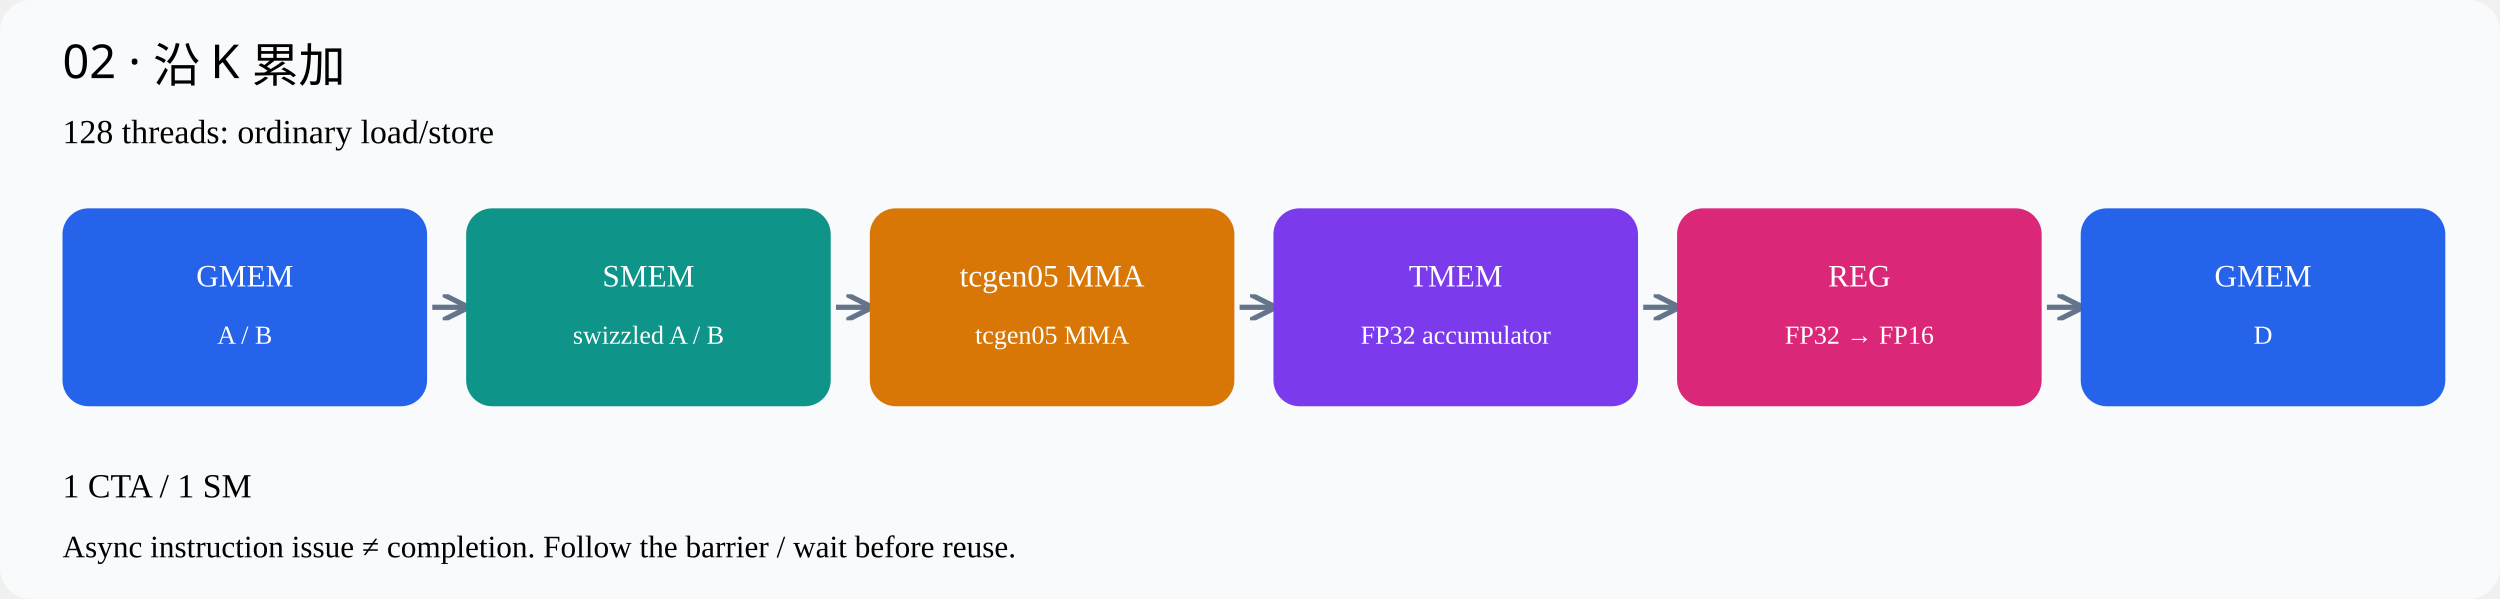
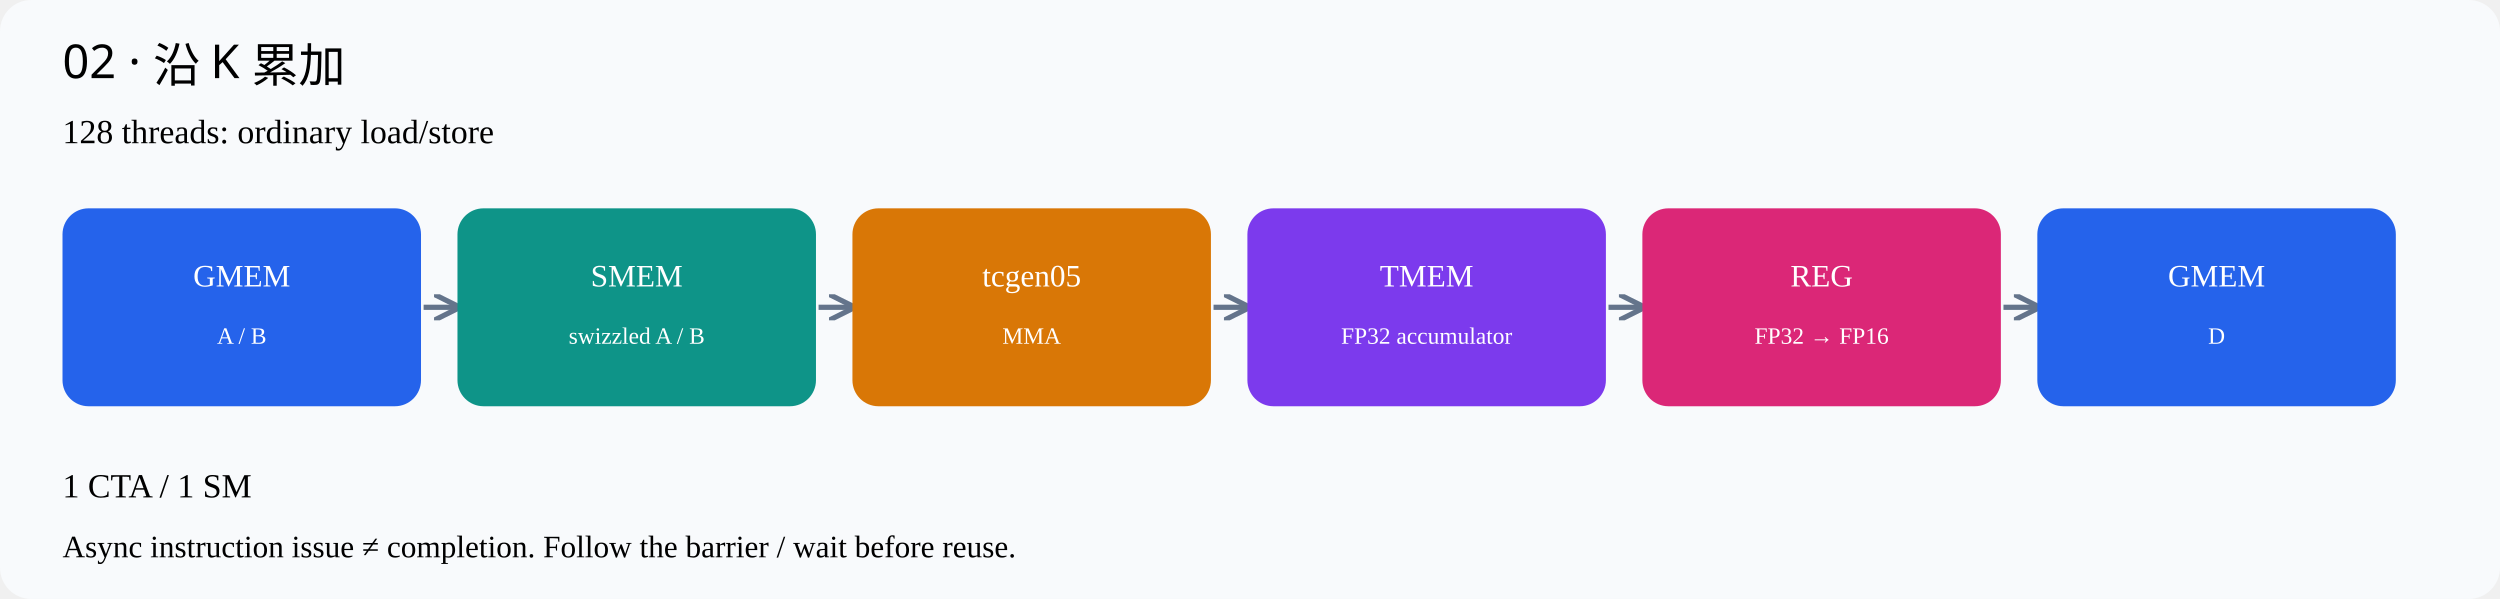
<svg xmlns="http://www.w3.org/2000/svg" viewBox="0 0 960 230" role="img" aria-label="02 · 沿 K 累加 数据路径">
  <defs>
    <marker id="arr" markerWidth="5" markerHeight="5" refX="4" refY="2.5" orient="auto">
      <path d="M0 0L5 2.5L0 5" fill="none" stroke="#64748b" />
    </marker>
  </defs>
  <rect width="960" height="230" fill="#f8fafc" rx="12" />
  <text x="24" y="30" font-size="18" font-family="sans-serif">02 · 沿 K 累加</text>
  <text x="24" y="55" font-size="13">128 threads: ordinary load/store</text>
  <g id="node-0" data-tag="gmem">
-     <rect x="24" y="80" width="140" height="76" rx="10" fill="#2563eb" />
-     <text x="94" y="110" fill="white" text-anchor="middle" font-size="12">GMEM</text>
-     <text x="94" y="132" fill="white" text-anchor="middle" font-size="10"> A / B</text>
+     <rect x="24.0" y="80" width="137.667" height="76" rx="10" fill="#2563eb" />
+     <text x="92.833" y="110" fill="white" text-anchor="middle" font-size="12">GMEM</text>
+     <text x="92.833" y="132" fill="white" text-anchor="middle" font-size="9"> A / B</text>
  </g>
-   <path d="M166 118h12" stroke="#64748b" stroke-width="2" marker-end="url(#arr)" />
+   <path d="M162.667 118h12" stroke="#64748b" stroke-width="2" marker-end="url(#arr)" />
  <g id="node-1" data-tag="smem">
-     <rect x="179" y="80" width="140" height="76" rx="10" fill="#0e9488" />
-     <text x="249" y="110" fill="white" text-anchor="middle" font-size="12">SMEM</text>
-     <text x="249" y="132" fill="white" text-anchor="middle" font-size="10"> swizzled A / B</text>
+     <rect x="175.667" y="80" width="137.667" height="76" rx="10" fill="#0e9488" />
+     <text x="244.5" y="110" fill="white" text-anchor="middle" font-size="12">SMEM</text>
+     <text x="244.5" y="132" fill="white" text-anchor="middle" font-size="9"> swizzled A / B</text>
  </g>
-   <path d="M321 118h12" stroke="#64748b" stroke-width="2" marker-end="url(#arr)" />
+   <path d="M314.333 118h12" stroke="#64748b" stroke-width="2" marker-end="url(#arr)" />
  <g id="node-2" data-tag="mma">
-     <rect x="334" y="80" width="140" height="76" rx="10" fill="#d97706" />
-     <text x="404" y="110" fill="white" text-anchor="middle" font-size="12">tcgen05 MMA</text>
-     <text x="404" y="132" fill="white" text-anchor="middle" font-size="10">tcgen05 MMA</text>
+     <rect x="327.333" y="80" width="137.667" height="76" rx="10" fill="#d97706" />
+     <text x="396.167" y="110" fill="white" text-anchor="middle" font-size="12">tcgen05</text>
+     <text x="396.167" y="132" fill="white" text-anchor="middle" font-size="9"> MMA</text>
  </g>
-   <path d="M476 118h12" stroke="#64748b" stroke-width="2" marker-end="url(#arr)" />
+   <path d="M466.0 118h12" stroke="#64748b" stroke-width="2" marker-end="url(#arr)" />
  <g id="node-3" data-tag="tmem">
-     <rect x="489" y="80" width="140" height="76" rx="10" fill="#7c3aed" />
-     <text x="559" y="110" fill="white" text-anchor="middle" font-size="12">TMEM</text>
-     <text x="559" y="132" fill="white" text-anchor="middle" font-size="10"> FP32 accumulator</text>
+     <rect x="479.0" y="80" width="137.667" height="76" rx="10" fill="#7c3aed" />
+     <text x="547.833" y="110" fill="white" text-anchor="middle" font-size="12">TMEM</text>
+     <text x="547.833" y="132" fill="white" text-anchor="middle" font-size="9"> FP32 accumulator</text>
  </g>
-   <path d="M631 118h12" stroke="#64748b" stroke-width="2" marker-end="url(#arr)" />
+   <path d="M617.667 118h12" stroke="#64748b" stroke-width="2" marker-end="url(#arr)" />
  <g id="node-4" data-tag="rmem">
-     <rect x="644" y="80" width="140" height="76" rx="10" fill="#db2777" />
-     <text x="714" y="110" fill="white" text-anchor="middle" font-size="12">REG</text>
-     <text x="714" y="132" fill="white" text-anchor="middle" font-size="10"> FP32 → FP16</text>
+     <rect x="630.667" y="80" width="137.667" height="76" rx="10" fill="#db2777" />
+     <text x="699.5" y="110" fill="white" text-anchor="middle" font-size="12">REG</text>
+     <text x="699.5" y="132" fill="white" text-anchor="middle" font-size="9"> FP32 → FP16</text>
  </g>
-   <path d="M786 118h12" stroke="#64748b" stroke-width="2" marker-end="url(#arr)" />
+   <path d="M769.333 118h12" stroke="#64748b" stroke-width="2" marker-end="url(#arr)" />
  <g id="node-5" data-tag="gmem">
-     <rect x="799" y="80" width="140" height="76" rx="10" fill="#2563eb" />
-     <text x="869" y="110" fill="white" text-anchor="middle" font-size="12">GMEM</text>
-     <text x="869" y="132" fill="white" text-anchor="middle" font-size="10"> D</text>
+     <rect x="782.333" y="80" width="137.667" height="76" rx="10" fill="#2563eb" />
+     <text x="851.167" y="110" fill="white" text-anchor="middle" font-size="12">GMEM</text>
+     <text x="851.167" y="132" fill="white" text-anchor="middle" font-size="9"> D</text>
  </g>
  <text x="24" y="191" font-size="13">1 CTA / 1 SM</text>
  <text x="24" y="214" font-size="12">Async instruction issue ≠ completion. Follow the barrier / wait before reuse.</text>
</svg>
